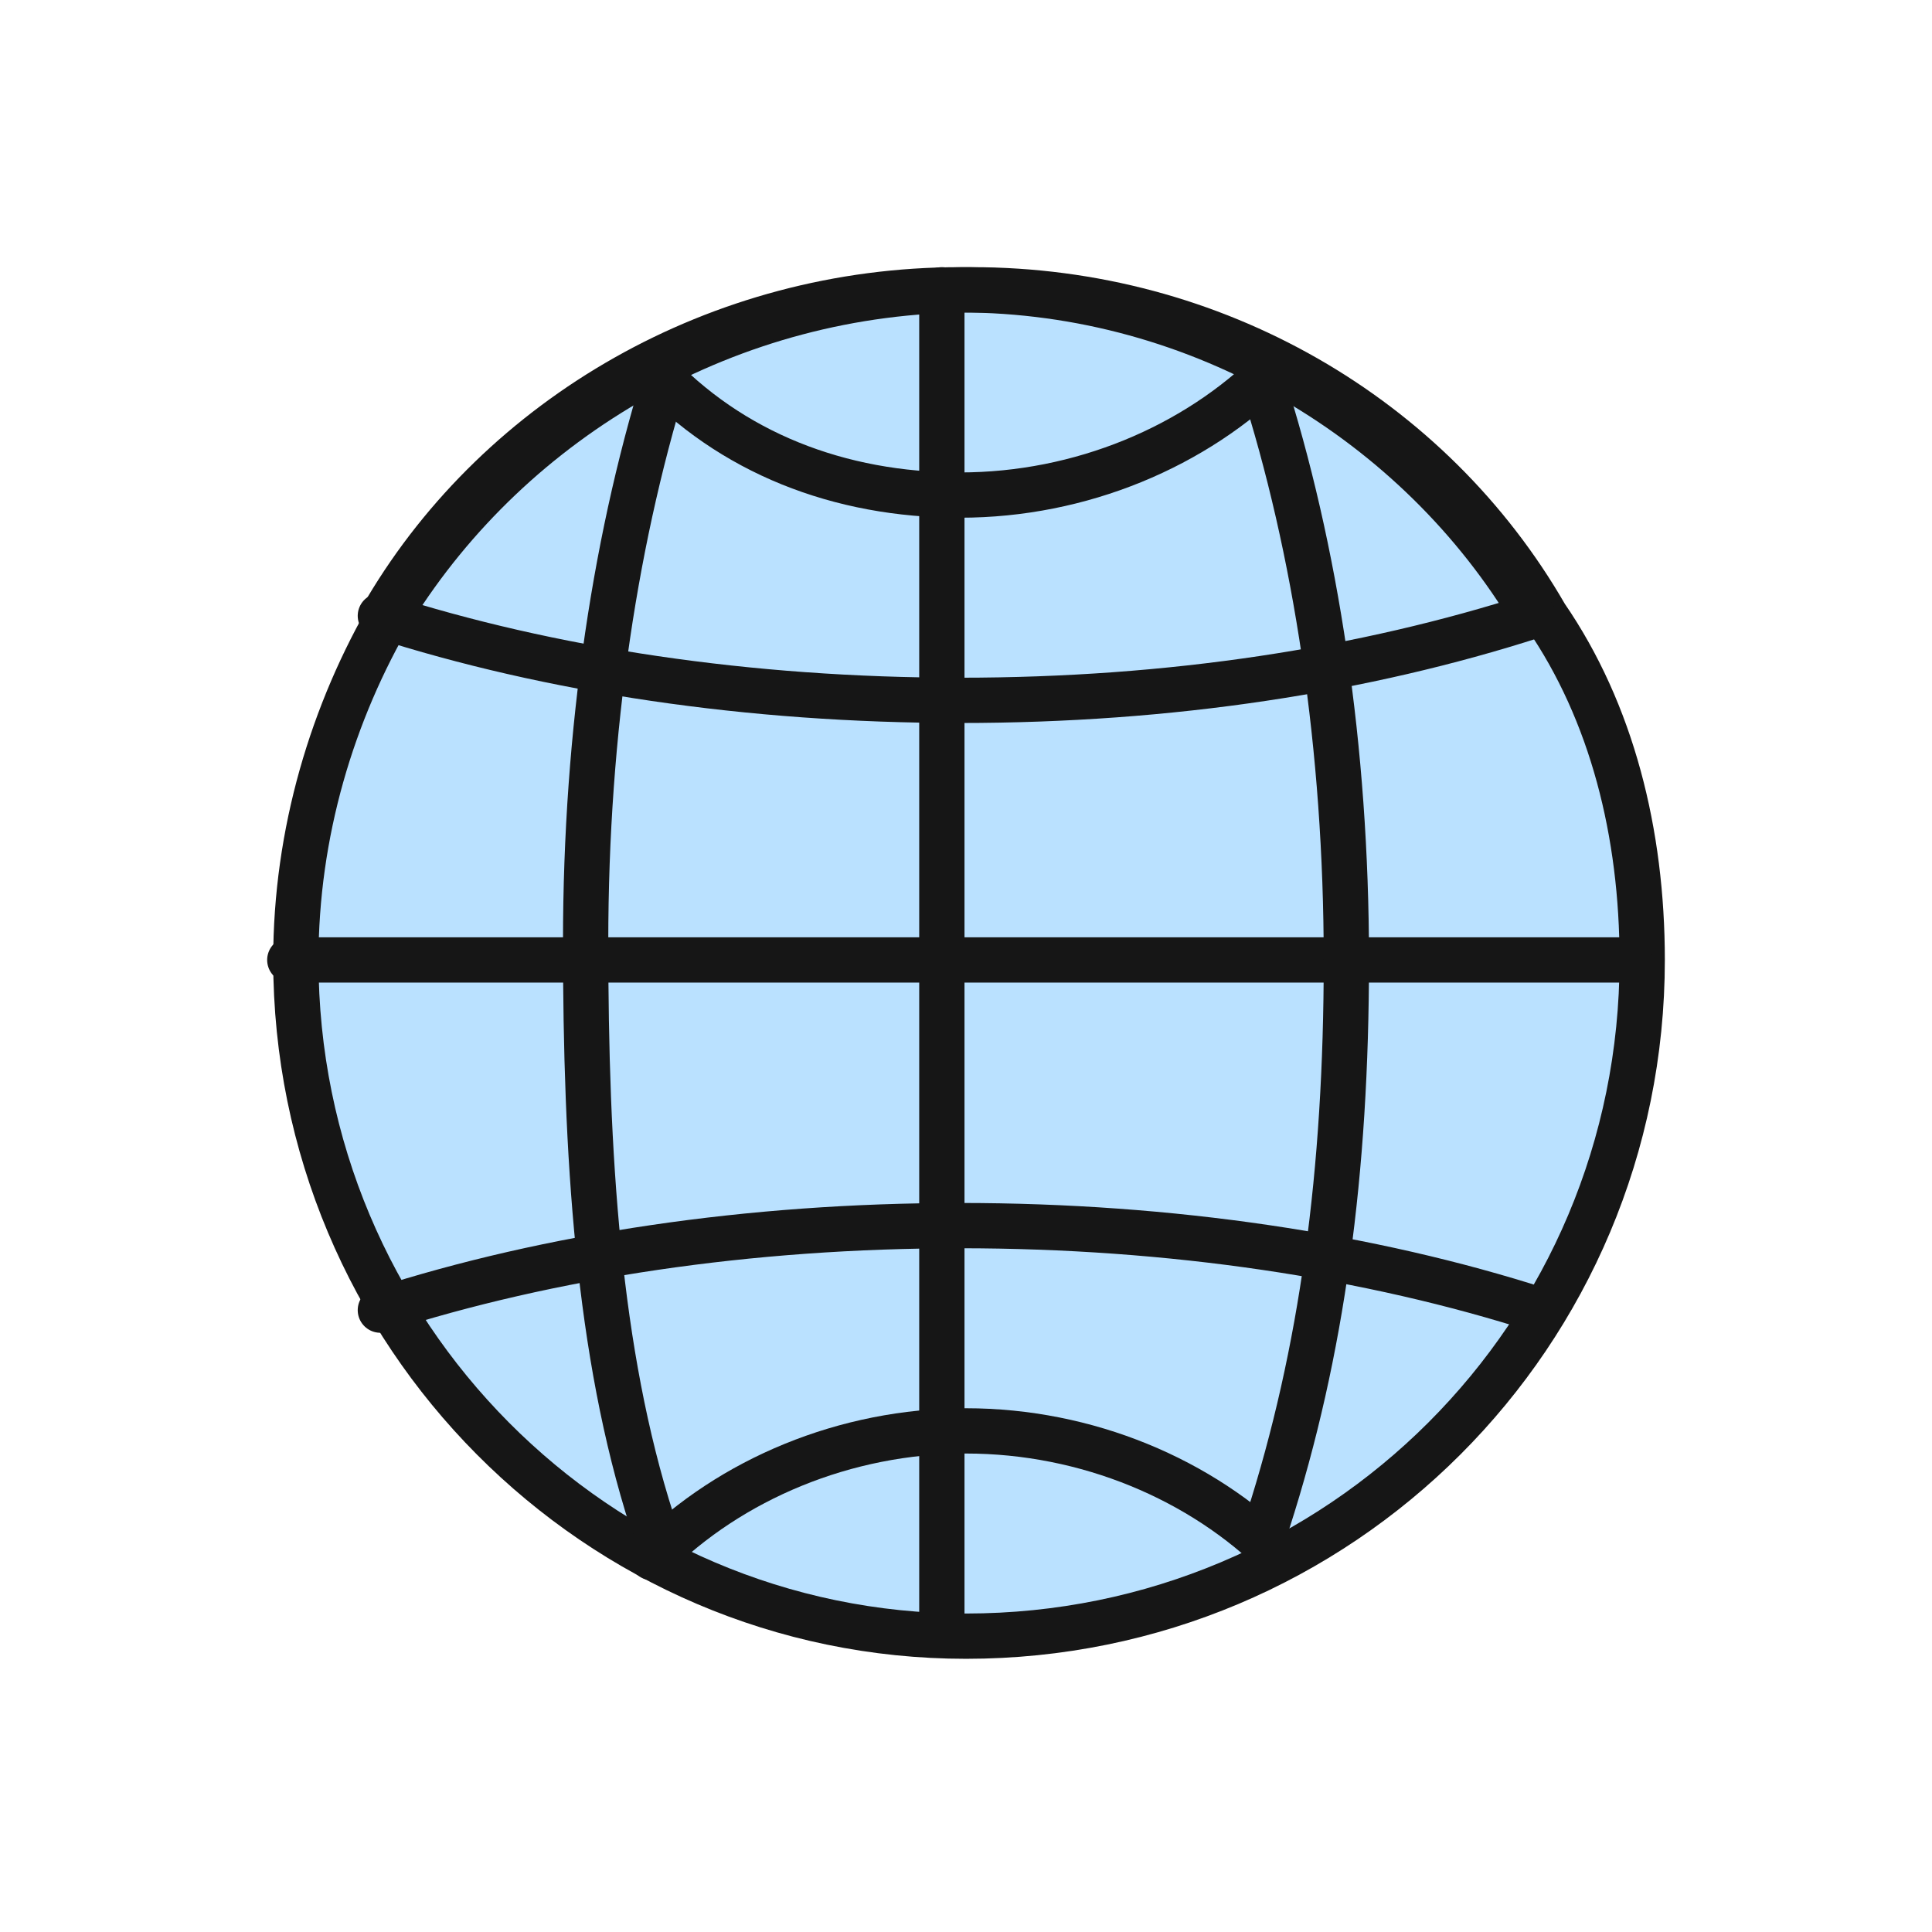
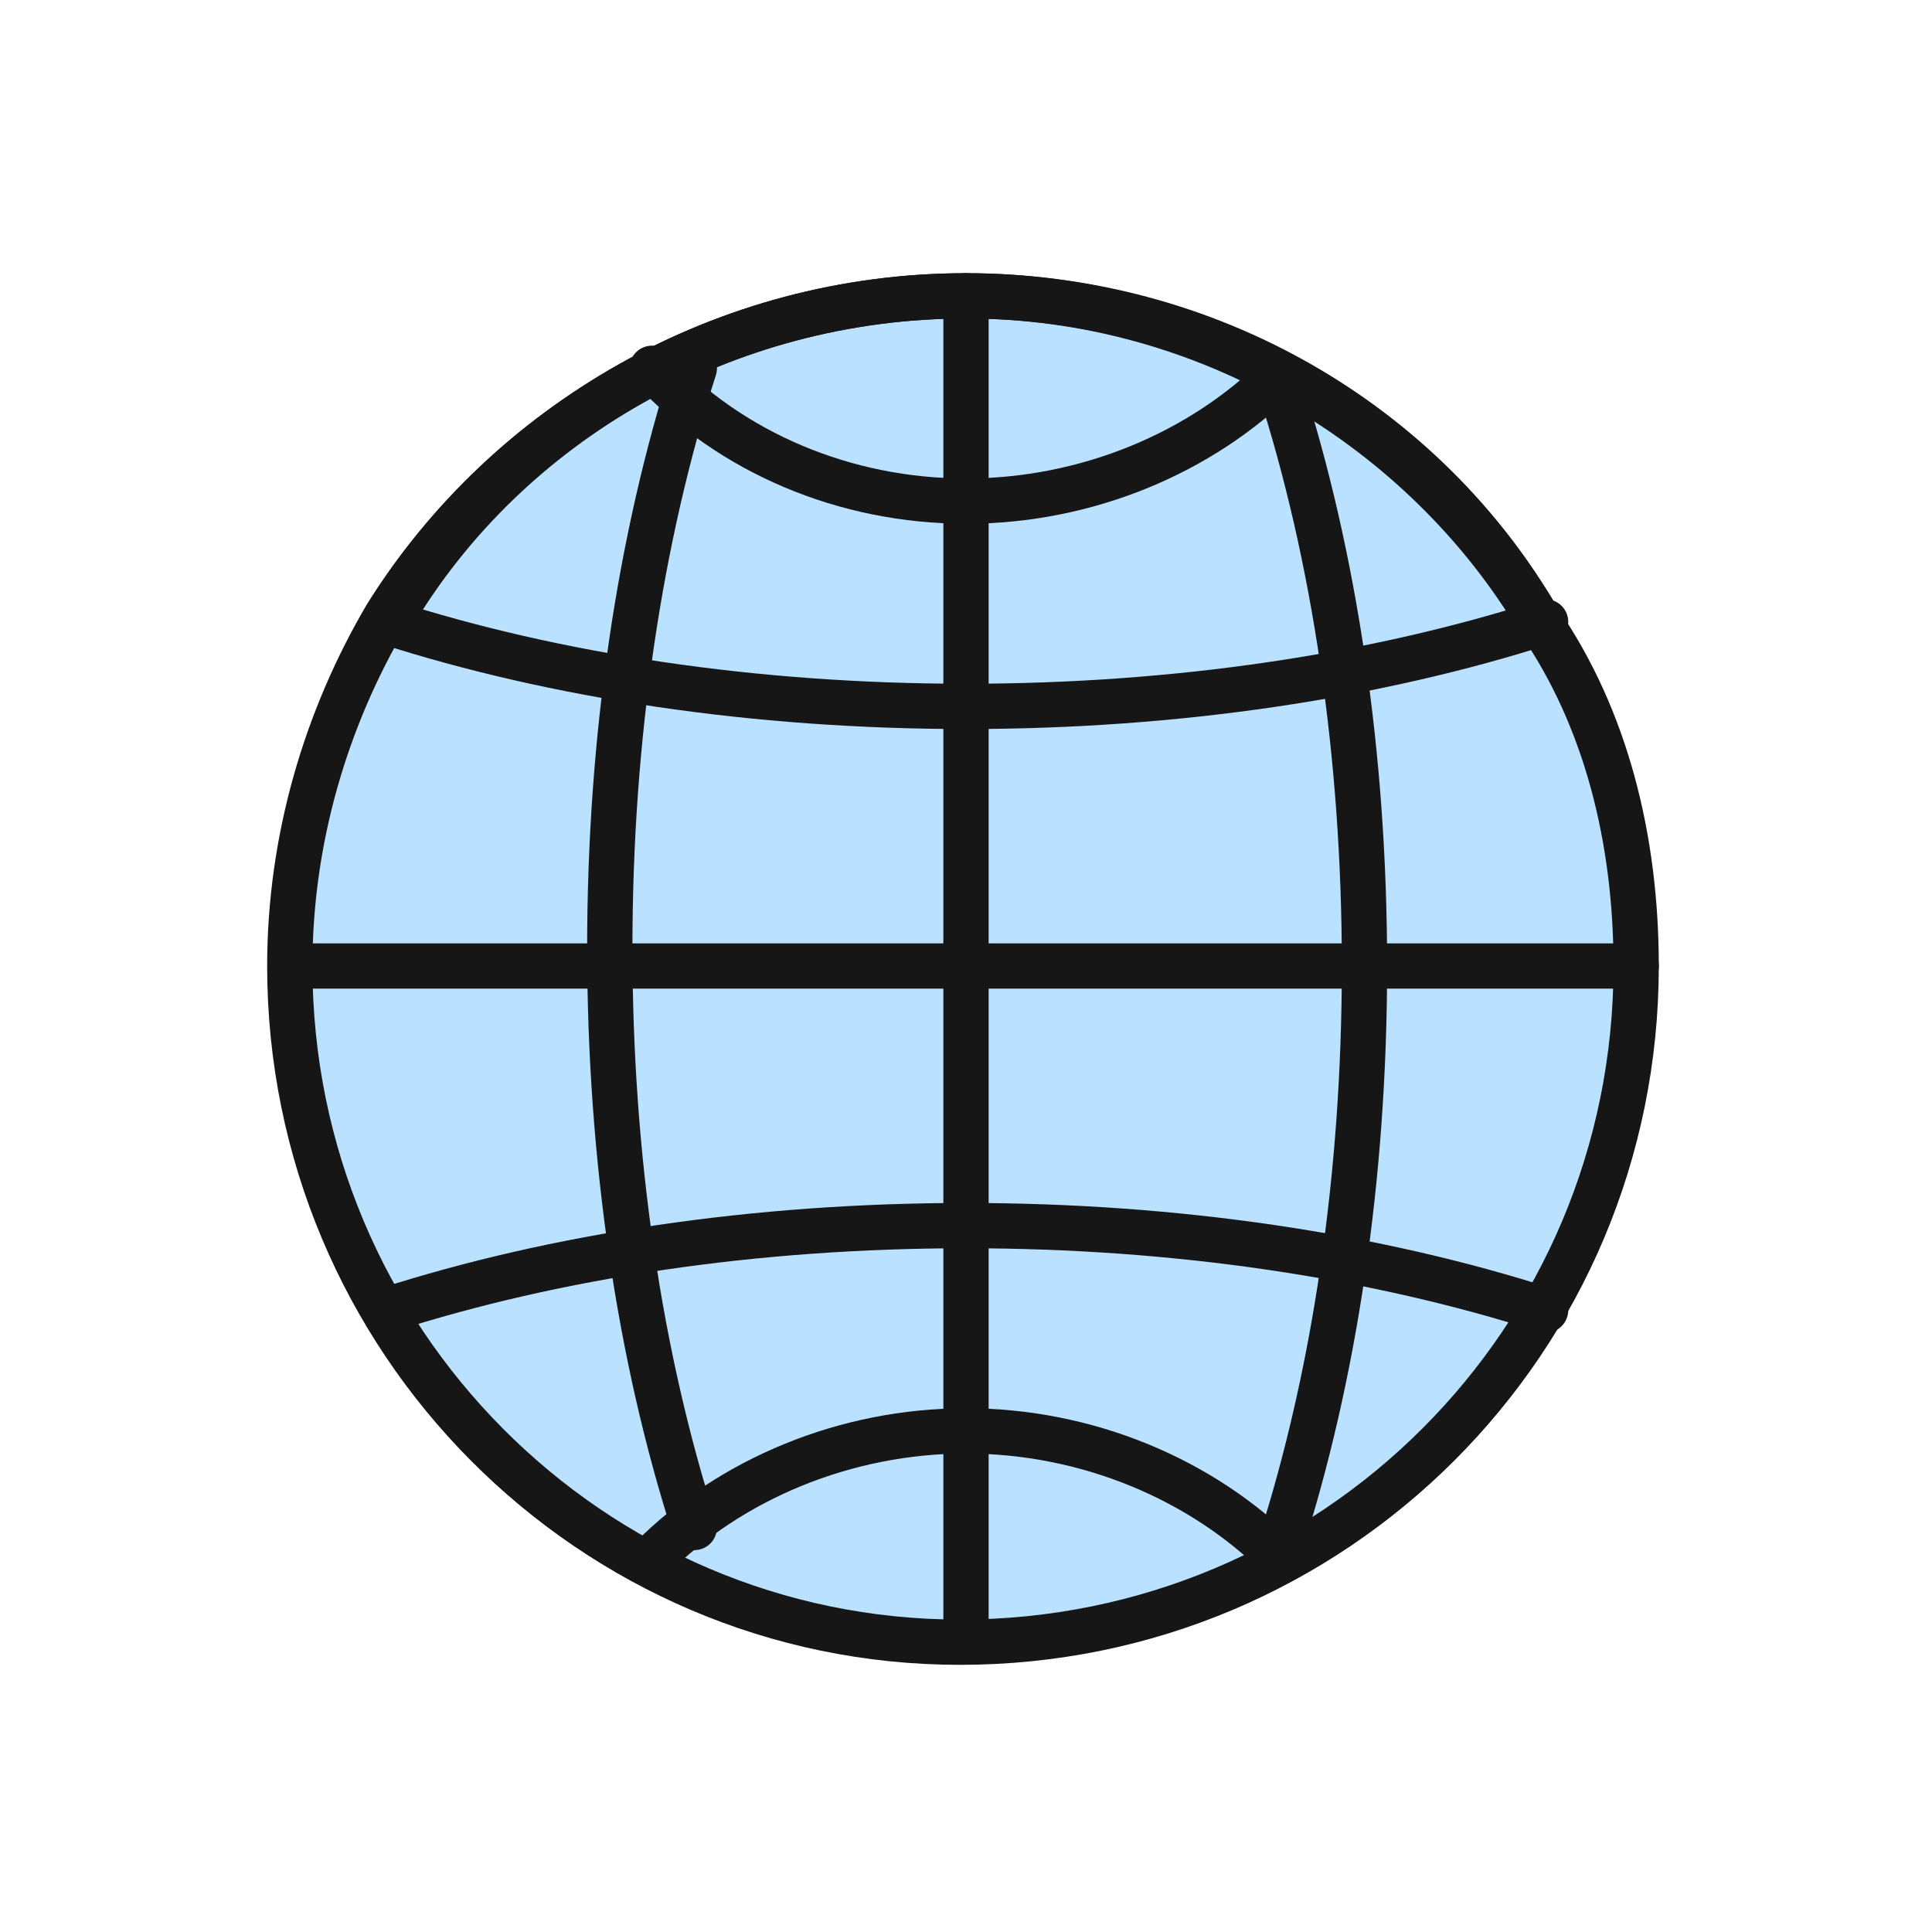
- <svg xmlns="http://www.w3.org/2000/svg" version="1.1" id="Ebene_1" x="0px" y="0px" viewBox="0 0 32 32" style="enable-background:new 0 0 32 32;" xml:space="preserve">
+ <svg xmlns="http://www.w3.org/2000/svg" version="1.1" x="0px" y="0px" width="32px" height="32px" viewBox="0 0 32 32" style="enable-background:new 0 0 32 32;" xml:space="preserve">
  <style type="text/css">
	.st0{fill:#BAE1FF;stroke:#161616;stroke-width:0.75;stroke-linecap:round;stroke-linejoin:round;stroke-miterlimit:10;}
	.st1{fill:none;stroke:#161616;stroke-width:0.75;stroke-linecap:round;stroke-linejoin:round;stroke-miterlimit:10;}
</style>
-   <g id="Ebene_2_00000109743688783635985650000013810564109031195533_">
+   <g id="Ebene_2">
</g>
-   <g>
-     <path class="st0" d="M27.2,15.9c0,6.2-5,11.2-11.2,11.2c-6.1,0-11.1-5-11.1-11.2c0-2.1,0.6-4.1,1.6-5.8c2-3.2,5.6-5.3,9.6-5.3   s7.6,2.1,9.5,5.4C26.7,11.8,27.2,13.8,27.2,15.9z" />
-     <line class="st1" x1="4.8" y1="15.9" x2="27" y2="15.9" />
-     <path class="st1" d="M6.4,10.1c1.9-3.2,5.5-5.3,9.5-5.3s7.6,2.2,9.5,5.4" />
-     <path class="st1" d="M6.3,10.2c2.8,0.9,6.1,1.4,9.6,1.4s6.7-0.5,9.5-1.4" />
+   <g id="Layer_1">
    <g>
-       <line class="st1" x1="15.6" y1="4.8" x2="15.6" y2="27" />
-       <path class="st1" d="M11.1,6c-0.9,2.8-1.4,6.1-1.4,9.6s0.2,6.8,1.1,9.6" />
-       <path class="st1" d="M21,25.2c0.9-2.8,1.3-5.8,1.3-9.3s-0.5-6.8-1.4-9.6" />
+       <path class="st0" d="M27.1,16c0,6.2-5,11.2-11.2,11.2c-6.1,0-11.1-5-11.1-11.2c0-2.1,0.6-4.1,1.6-5.8C8.4,7,12,4.9,16,4.9    c4,0,7.6,2.1,9.5,5.4C26.6,11.9,27.1,13.9,27.1,16z" />
+       <line class="st1" x1="16" y1="4.9" x2="16" y2="27.1" />
+       <line class="st1" x1="4.9" y1="16" x2="27.1" y2="16" />
+       <path class="st1" d="M6.5,10.2C8.4,7,12,4.9,16,4.9c4,0,7.6,2.2,9.5,5.4" />
+       <path class="st1" d="M6.4,10.3c2.8,0.9,6.1,1.4,9.6,1.4c3.5,0,6.8-0.5,9.6-1.4" />
+       <path class="st1" d="M11.5,6.1c-0.9,2.8-1.4,6.1-1.4,9.6c0,3.5,0.5,6.8,1.4,9.6" />
+       <path class="st1" d="M21.2,25.6c0.9-2.8,1.4-6.1,1.4-9.6c0-3.5-0.5-6.8-1.4-9.6" />
+       <path class="st1" d="M25.6,21.7c-2.8-0.9-6.1-1.4-9.6-1.4c-3.5,0-6.8,0.5-9.6,1.4" />
+       <path class="st1" d="M10.8,6.1C12.1,7.5,14,8.3,16,8.3s3.9-0.8,5.2-2.1" />
+       <path class="st1" d="M21.2,25.8c-1.3-1.3-3.2-2.1-5.2-2.1s-3.9,0.8-5.2,2.1" />
    </g>
-     <path class="st1" d="M25.5,21.7c-2.8-0.9-6.1-1.4-9.6-1.4s-6.8,0.5-9.6,1.4" />
-     <path class="st1" d="M10.8,6.1c1.3,1.4,3.1,2.1,5.1,2.1s3.9-0.8,5.2-2.1" />
-     <path class="st1" d="M21.2,25.8c-1.3-1.3-3.2-2.1-5.2-2.1s-3.9,0.8-5.2,2.1" />
  </g>
</svg>
